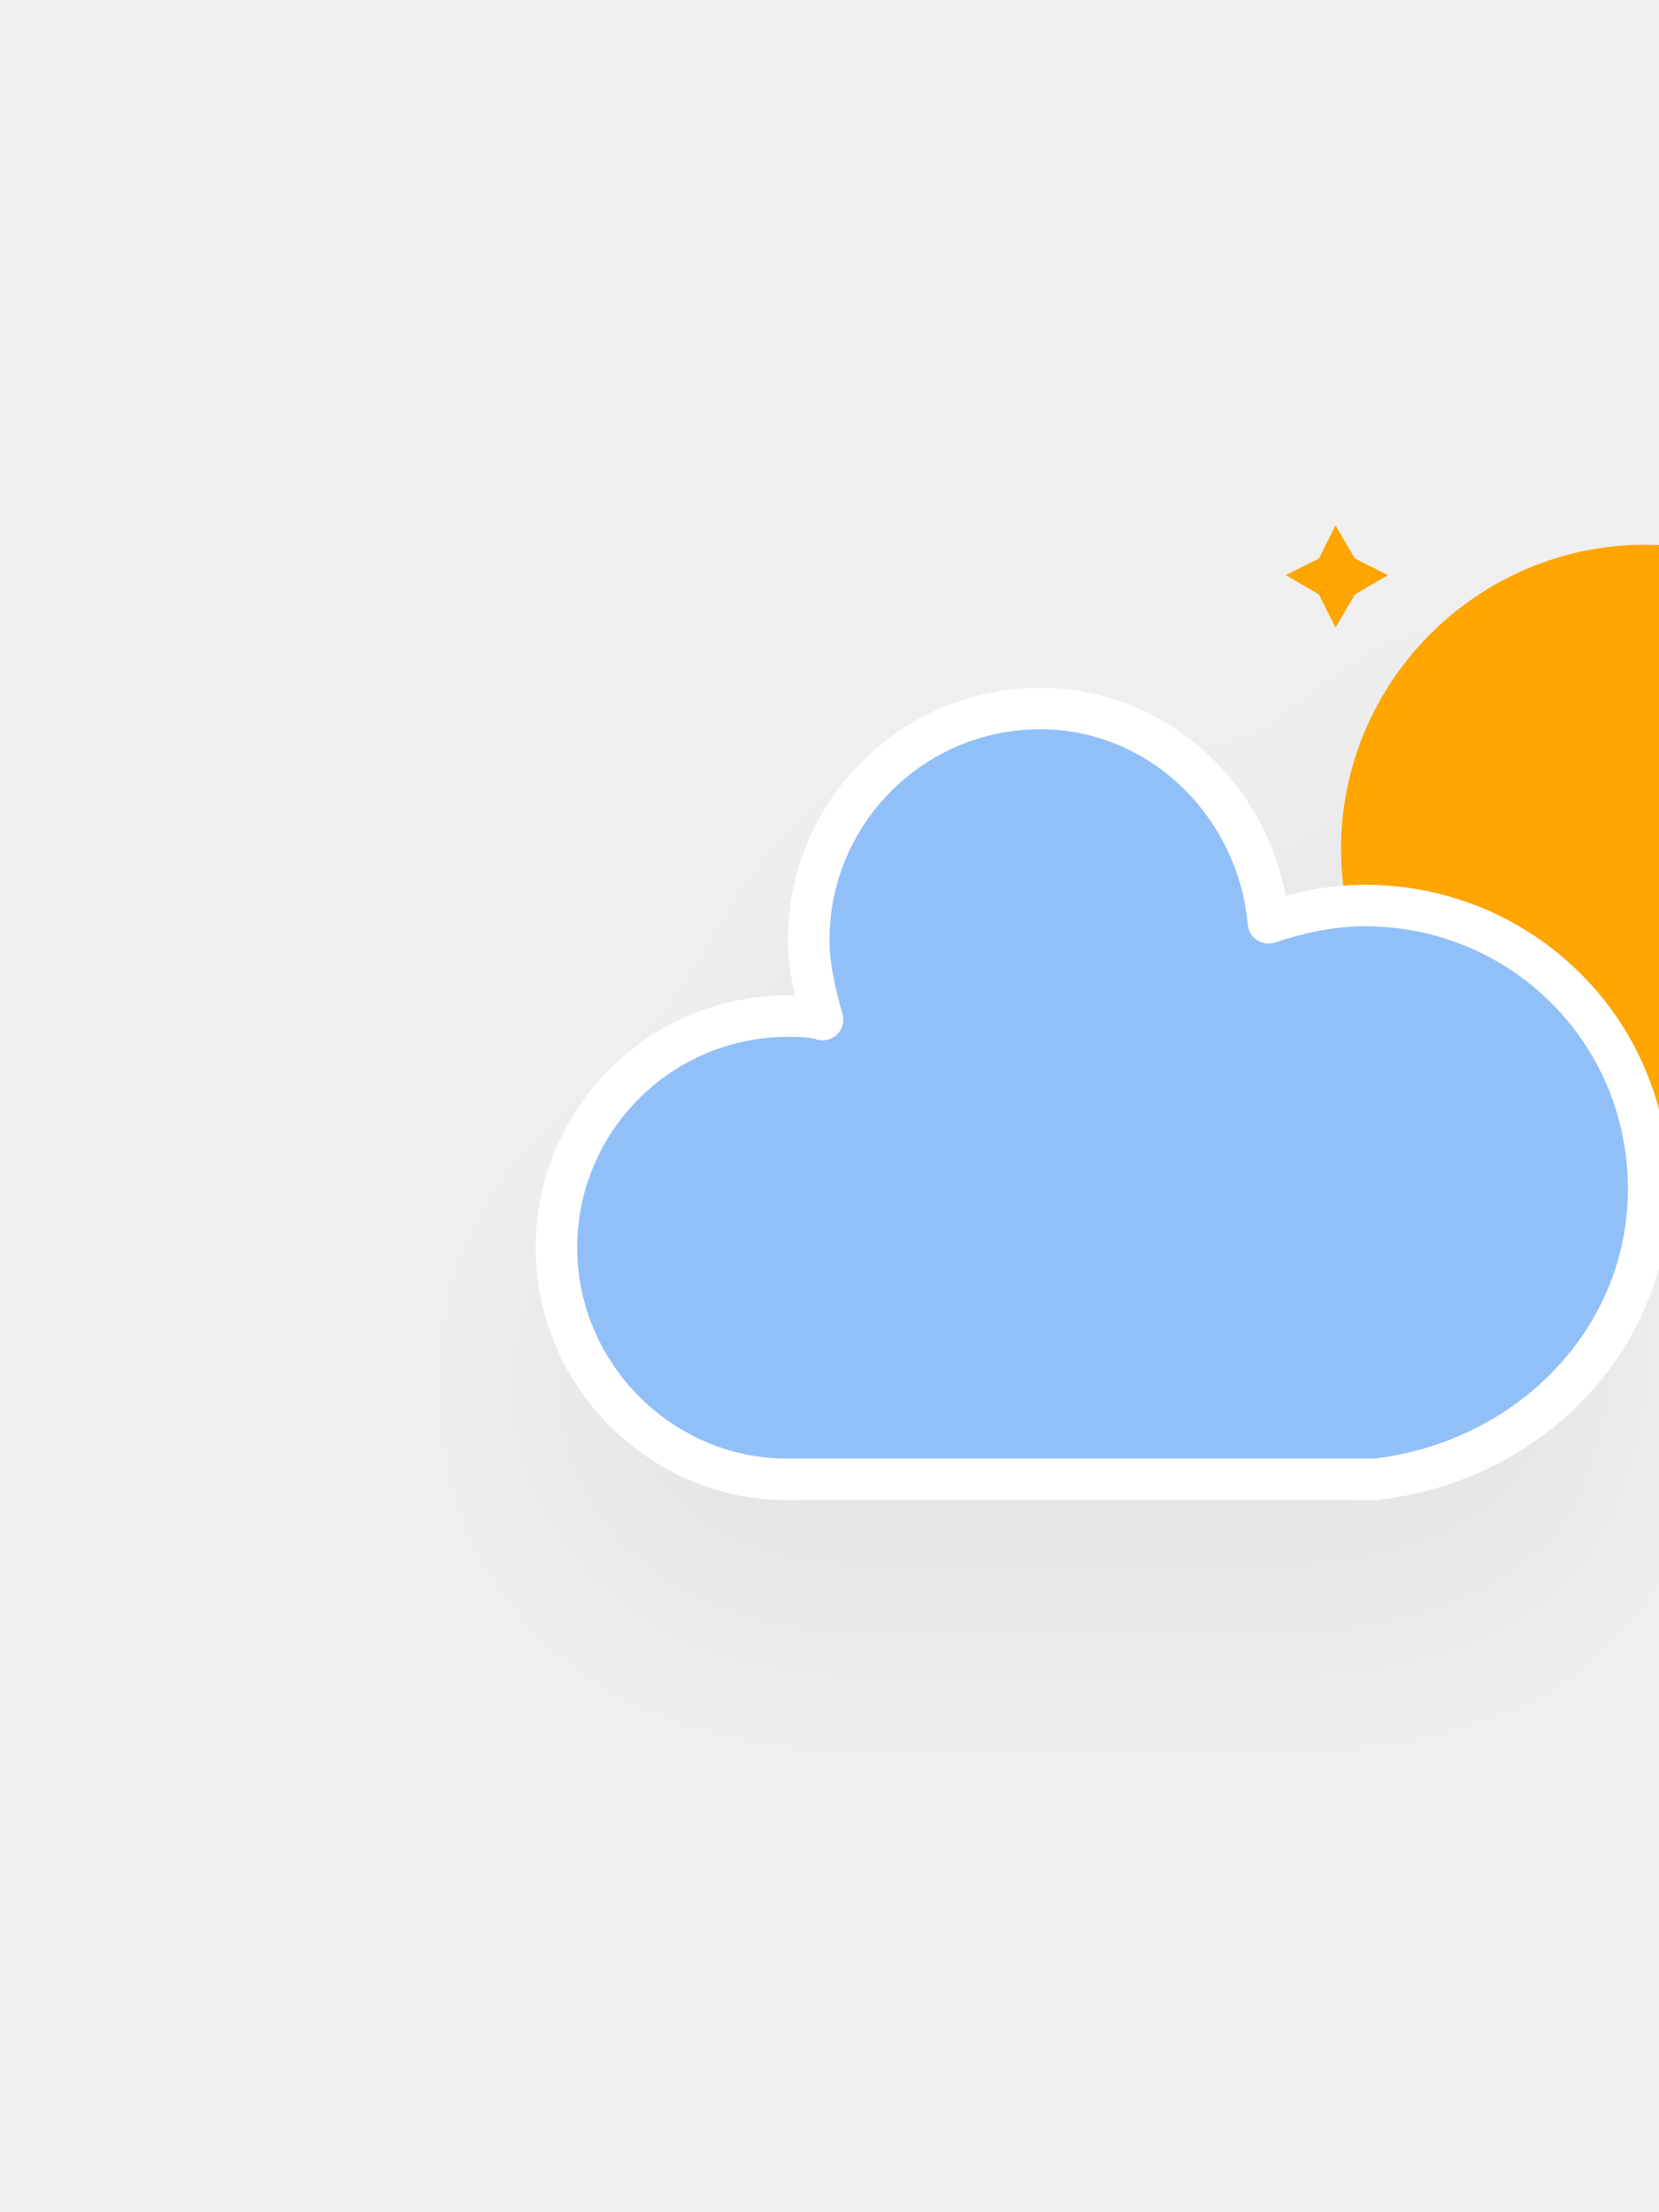
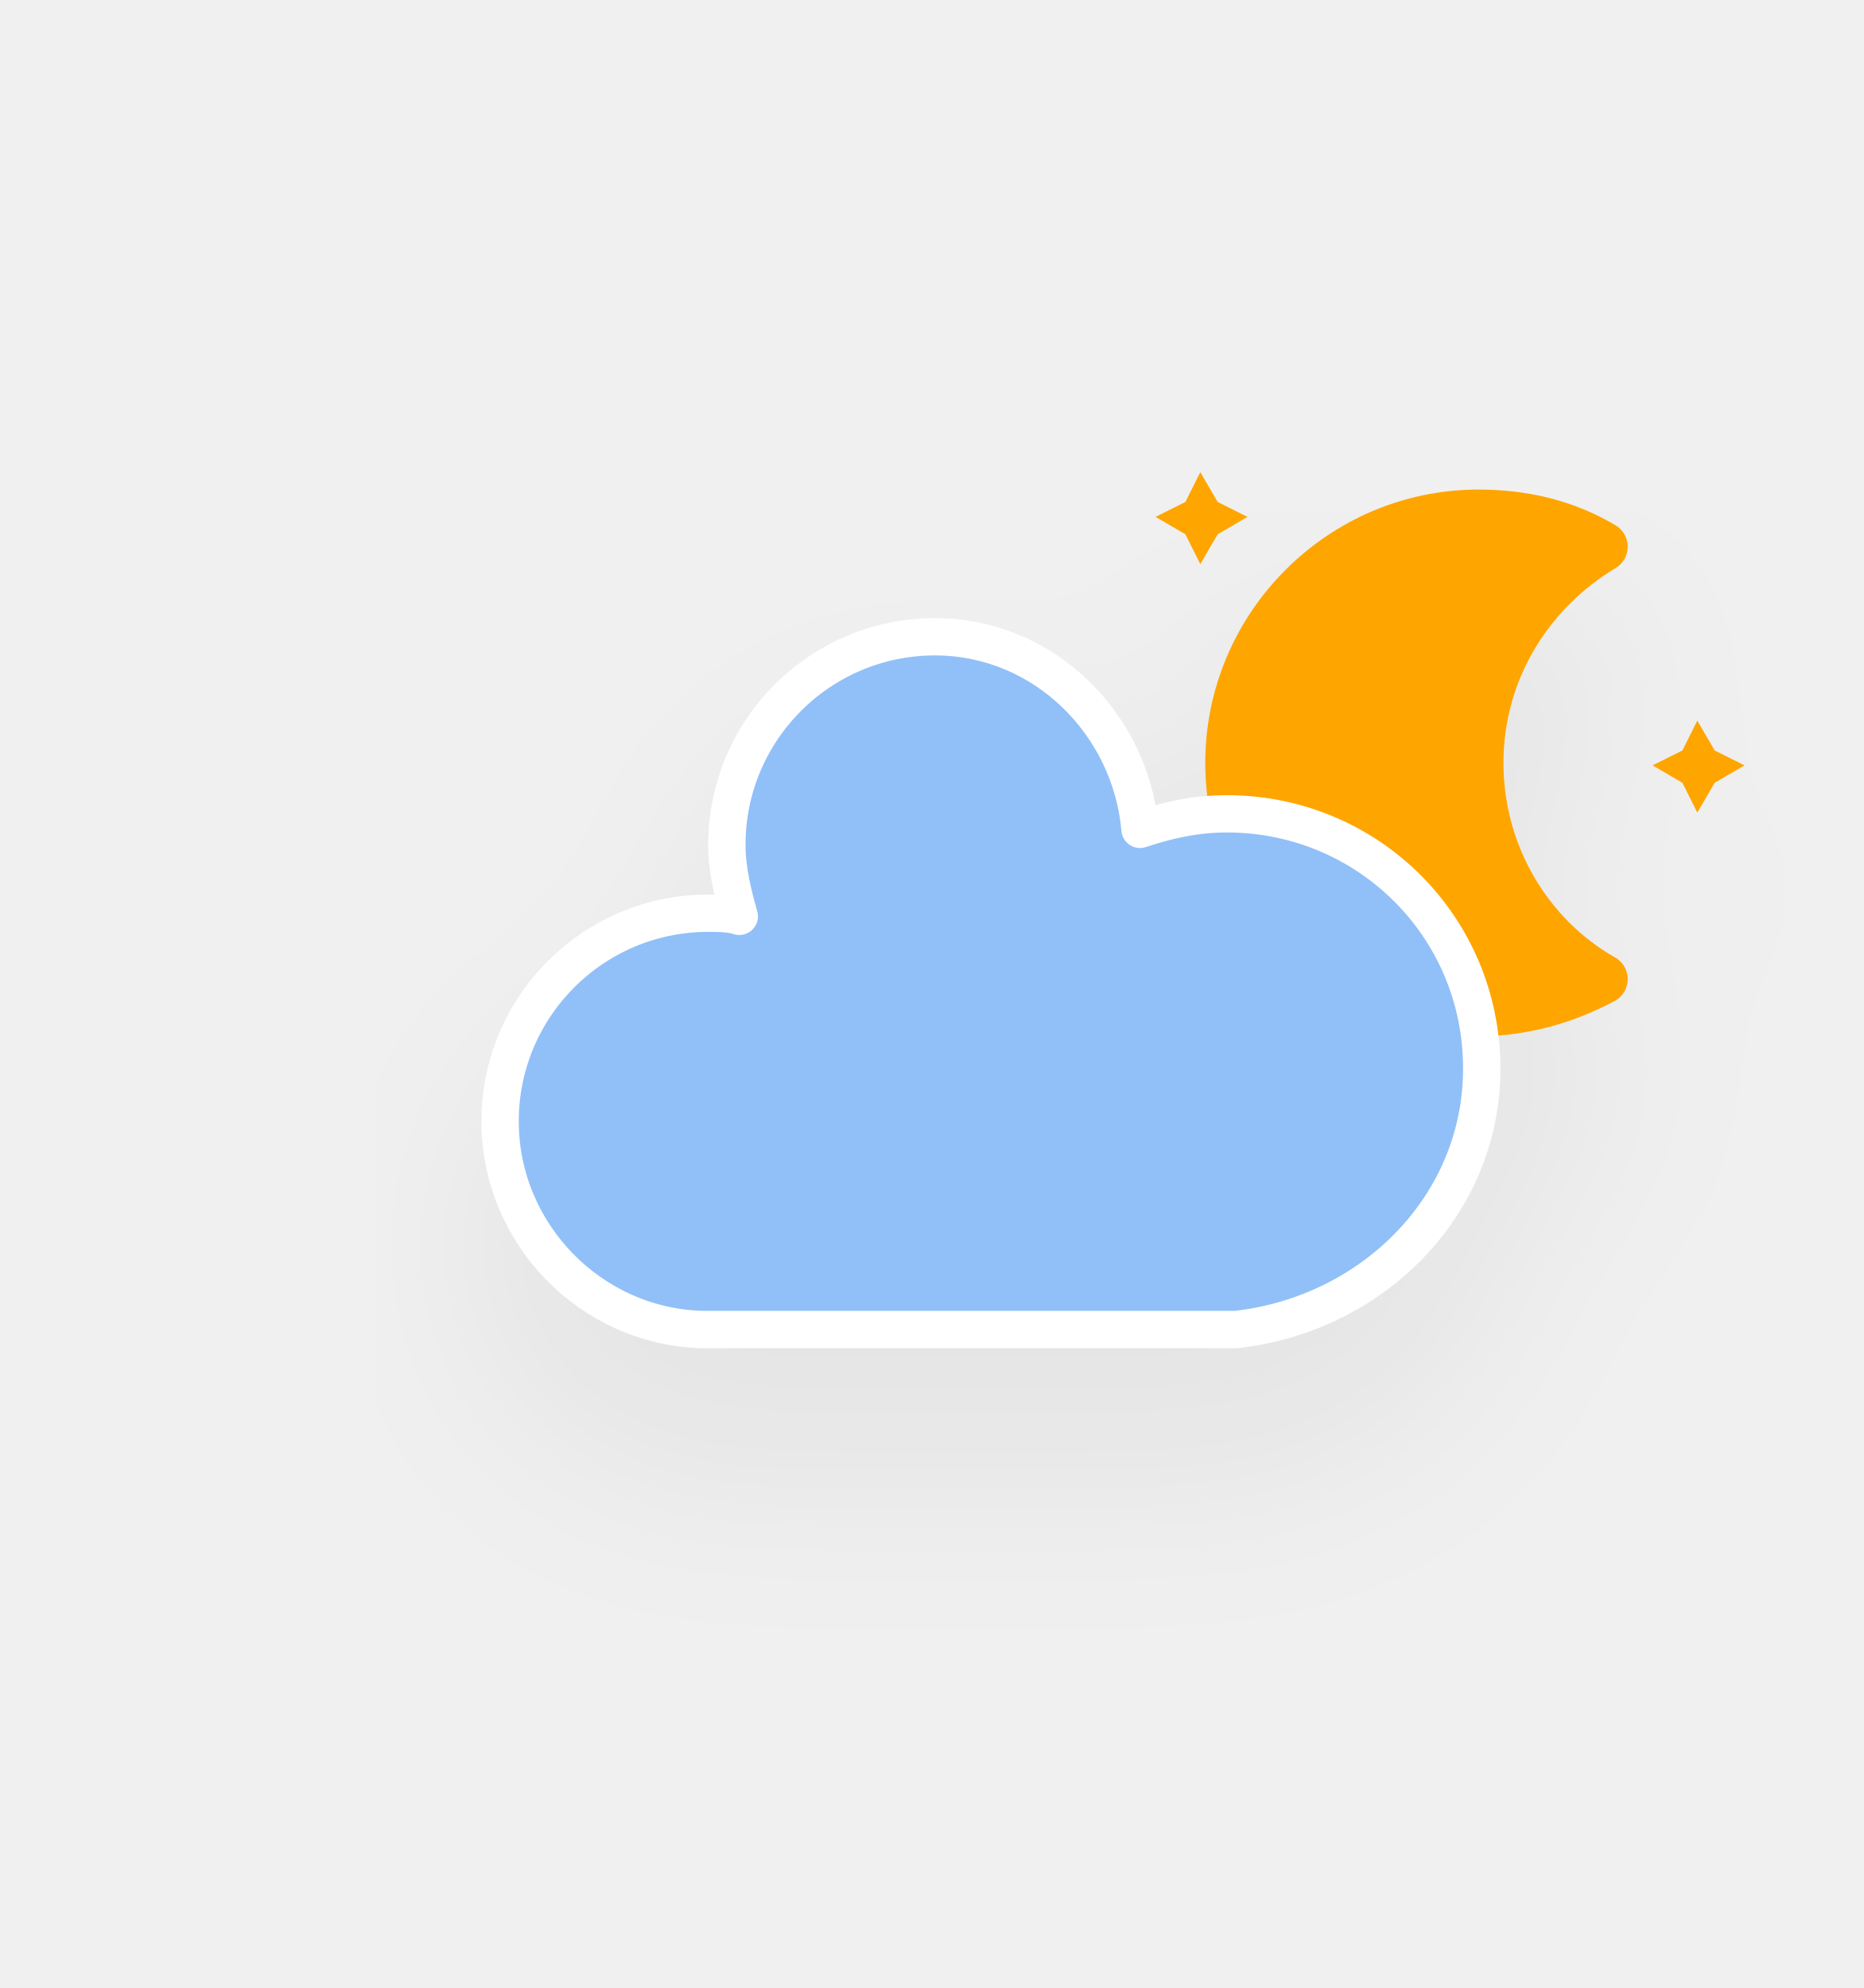
- <svg xmlns="http://www.w3.org/2000/svg" version="1.1" viewBox="0 0 48 64">
+ <svg xmlns="http://www.w3.org/2000/svg" version="1.1" viewBox="0 0 60 64">
  <defs>
    <filter id="blur" width="200%" height="200%">
      <feGaussianBlur in="SourceAlpha" stdDeviation="3" />
      <feOffset dx="0" dy="4" result="offsetblur" />
      <feComponentTransfer>
        <feFuncA type="linear" slope="0.05" />
      </feComponentTransfer>
      <feMerge>
        <feMergeNode />
        <feMergeNode in="SourceGraphic" />
      </feMerge>
    </filter>
    <style type="text/css">
/*
** CLOUDS
*/
@keyframes am-weather-cloud-2 {
  0% {
    -webkit-transform: translate(0px,0px);
       -moz-transform: translate(0px,0px);
        -ms-transform: translate(0px,0px);
            transform: translate(0px,0px);
  }

  50% {
    -webkit-transform: translate(2px,0px);
       -moz-transform: translate(2px,0px);
        -ms-transform: translate(2px,0px);
            transform: translate(2px,0px);
  }

  100% {
    -webkit-transform: translate(0px,0px);
       -moz-transform: translate(0px,0px);
        -ms-transform: translate(0px,0px);
            transform: translate(0px,0px);
  }
}

.am-weather-cloud-2 {
  -webkit-animation-name: am-weather-cloud-2;
     -moz-animation-name: am-weather-cloud-2;
          animation-name: am-weather-cloud-2;
  -webkit-animation-duration: 3s;
     -moz-animation-duration: 3s;
          animation-duration: 3s;
  -webkit-animation-timing-function: linear;
     -moz-animation-timing-function: linear;
          animation-timing-function: linear;
  -webkit-animation-iteration-count: infinite;
     -moz-animation-iteration-count: infinite;
          animation-iteration-count: infinite;
}

/*
** MOON
*/
@keyframes am-weather-moon {
  0% {
    -webkit-transform: rotate(0deg);
       -moz-transform: rotate(0deg);
        -ms-transform: rotate(0deg);
            transform: rotate(0deg);
  }

  50% {
    -webkit-transform: rotate(15deg);
       -moz-transform: rotate(15deg);
        -ms-transform: rotate(15deg);
            transform: rotate(15deg);
  }

  100% {
    -webkit-transform: rotate(0deg);
       -moz-transform: rotate(0deg);
        -ms-transform: rotate(0deg);
            transform: rotate(0deg);
  }
}

.am-weather-moon {
  -webkit-animation-name: am-weather-moon;
     -moz-animation-name: am-weather-moon;
      -ms-animation-name: am-weather-moon;
          animation-name: am-weather-moon;
  -webkit-animation-duration: 6s;
     -moz-animation-duration: 6s;
      -ms-animation-duration: 6s;
          animation-duration: 6s;
  -webkit-animation-timing-function: linear;
     -moz-animation-timing-function: linear;
      -ms-animation-timing-function: linear;
          animation-timing-function: linear;
  -webkit-animation-iteration-count: infinite;
     -moz-animation-iteration-count: infinite;
      -ms-animation-iteration-count: infinite;
          animation-iteration-count: infinite;
  -webkit-transform-origin: 12.5px 15.15px 0; /* TODO FF CENTER ISSUE */
     -moz-transform-origin: 12.5px 15.15px 0; /* TODO FF CENTER ISSUE */
      -ms-transform-origin: 12.5px 15.15px 0; /* TODO FF CENTER ISSUE */
          transform-origin: 12.5px 15.15px 0; /* TODO FF CENTER ISSUE */
}

@keyframes am-weather-moon-star-1 {
  0% {
    opacity: 0;
  }

  100% {
    opacity: 1;
  }
}

.am-weather-moon-star-1 {
  -webkit-animation-name: am-weather-moon-star-1;
     -moz-animation-name: am-weather-moon-star-1;
      -ms-animation-name: am-weather-moon-star-1;
          animation-name: am-weather-moon-star-1;
  -webkit-animation-delay: 3s;
     -moz-animation-delay: 3s;
      -ms-animation-delay: 3s;
          animation-delay: 3s;
  -webkit-animation-duration: 5s;
     -moz-animation-duration: 5s;
      -ms-animation-duration: 5s;
          animation-duration: 5s;
  -webkit-animation-timing-function: linear;
     -moz-animation-timing-function: linear;
      -ms-animation-timing-function: linear;
          animation-timing-function: linear;
  -webkit-animation-iteration-count: 1;
     -moz-animation-iteration-count: 1;
      -ms-animation-iteration-count: 1;
          animation-iteration-count: 1;
}

@keyframes am-weather-moon-star-2 {
  0% {
    opacity: 0;
  }

  100% {
    opacity: 1;
  }
}

.am-weather-moon-star-2 {
  -webkit-animation-name: am-weather-moon-star-2;
     -moz-animation-name: am-weather-moon-star-2;
      -ms-animation-name: am-weather-moon-star-2;
          animation-name: am-weather-moon-star-2;
  -webkit-animation-delay: 5s;
     -moz-animation-delay: 5s;
      -ms-animation-delay: 5s;
          animation-delay: 5s;
  -webkit-animation-duration: 4s;
     -moz-animation-duration: 4s;
      -ms-animation-duration: 4s;
          animation-duration: 4s;
  -webkit-animation-timing-function: linear;
     -moz-animation-timing-function: linear;
      -ms-animation-timing-function: linear;
          animation-timing-function: linear;
  -webkit-animation-iteration-count: 1;
     -moz-animation-iteration-count: 1;
      -ms-animation-iteration-count: 1;
          animation-iteration-count: 1;
}
        </style>
  </defs>
  <g filter="url(#blur)" id="cloudy-night-2">
    <g transform="translate(20,10)">
      <g transform="translate(16,4), scale(0.8)">
        <g class="am-weather-moon-star-1">
          <polygon fill="orange" points="3.3,1.5 4,2.7 5.2,3.3 4,4 3.3,5.2 2.7,4 1.5,3.3 2.7,2.7" stroke="none" stroke-miterlimit="10" />
        </g>
        <g class="am-weather-moon-star-2">
          <polygon fill="orange" points="3.3,1.5 4,2.7 5.2,3.3 4,4 3.3,5.2 2.7,4 1.5,3.3 2.7,2.7" stroke="none" stroke-miterlimit="10" transform="translate(20,10)" />
        </g>
        <g class="am-weather-moon">
          <path d="M14.5,13.2c0-3.7,2-6.9,5-8.7   c-1.5-0.9-3.2-1.3-5-1.3c-5.5,0-10,4.5-10,10s4.5,10,10,10c1.8,0,3.5-0.5,5-1.3C16.5,20.2,14.5,16.9,14.5,13.2z" fill="orange" stroke="orange" stroke-linejoin="round" stroke-width="2" />
        </g>
      </g>
      <g class="am-weather-cloud-2">
        <path d="M47.7,35.4    c0-4.6-3.7-8.2-8.2-8.2c-1,0-1.9,0.2-2.8,0.5c-0.3-3.4-3.1-6.2-6.6-6.2c-3.7,0-6.7,3-6.7,6.7c0,0.8,0.2,1.6,0.4,2.3    c-0.3-0.1-0.7-0.1-1-0.1c-3.7,0-6.7,3-6.7,6.7c0,3.6,2.9,6.6,6.5,6.7l17.2,0C44.2,43.3,47.7,39.8,47.7,35.4z" fill="#91C0F8" stroke="white" stroke-linejoin="round" stroke-width="1.2" transform="translate(-20,-11)" />
      </g>
    </g>
  </g>
</svg>
